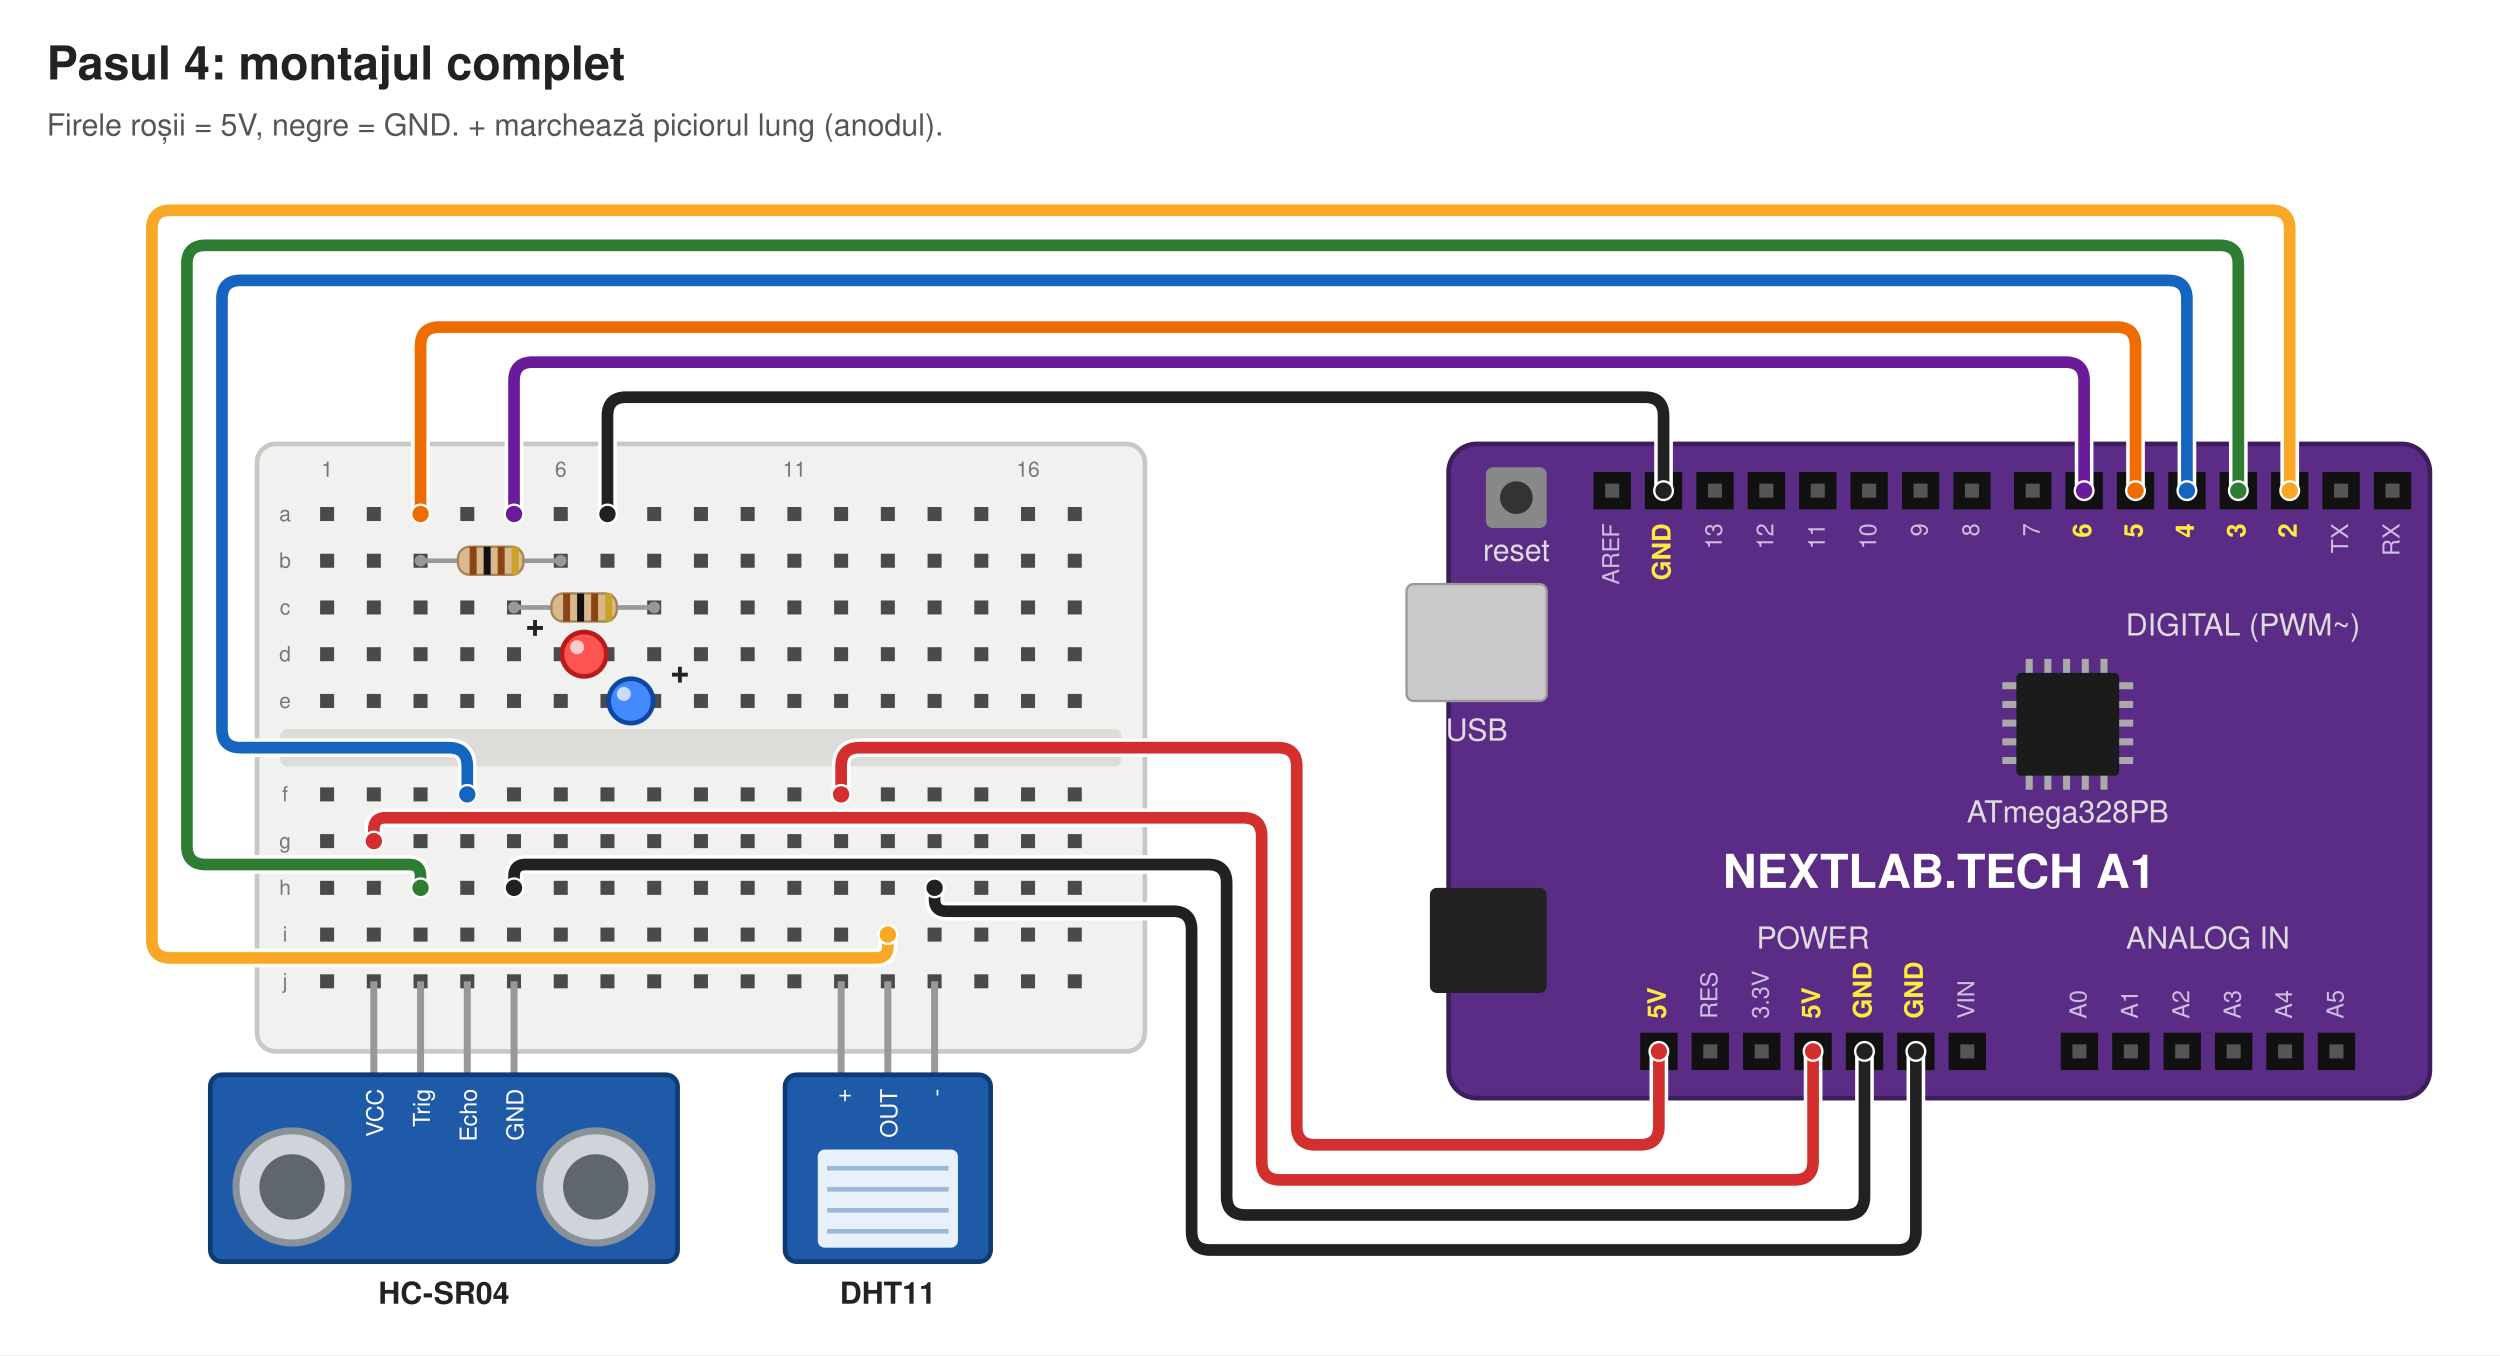
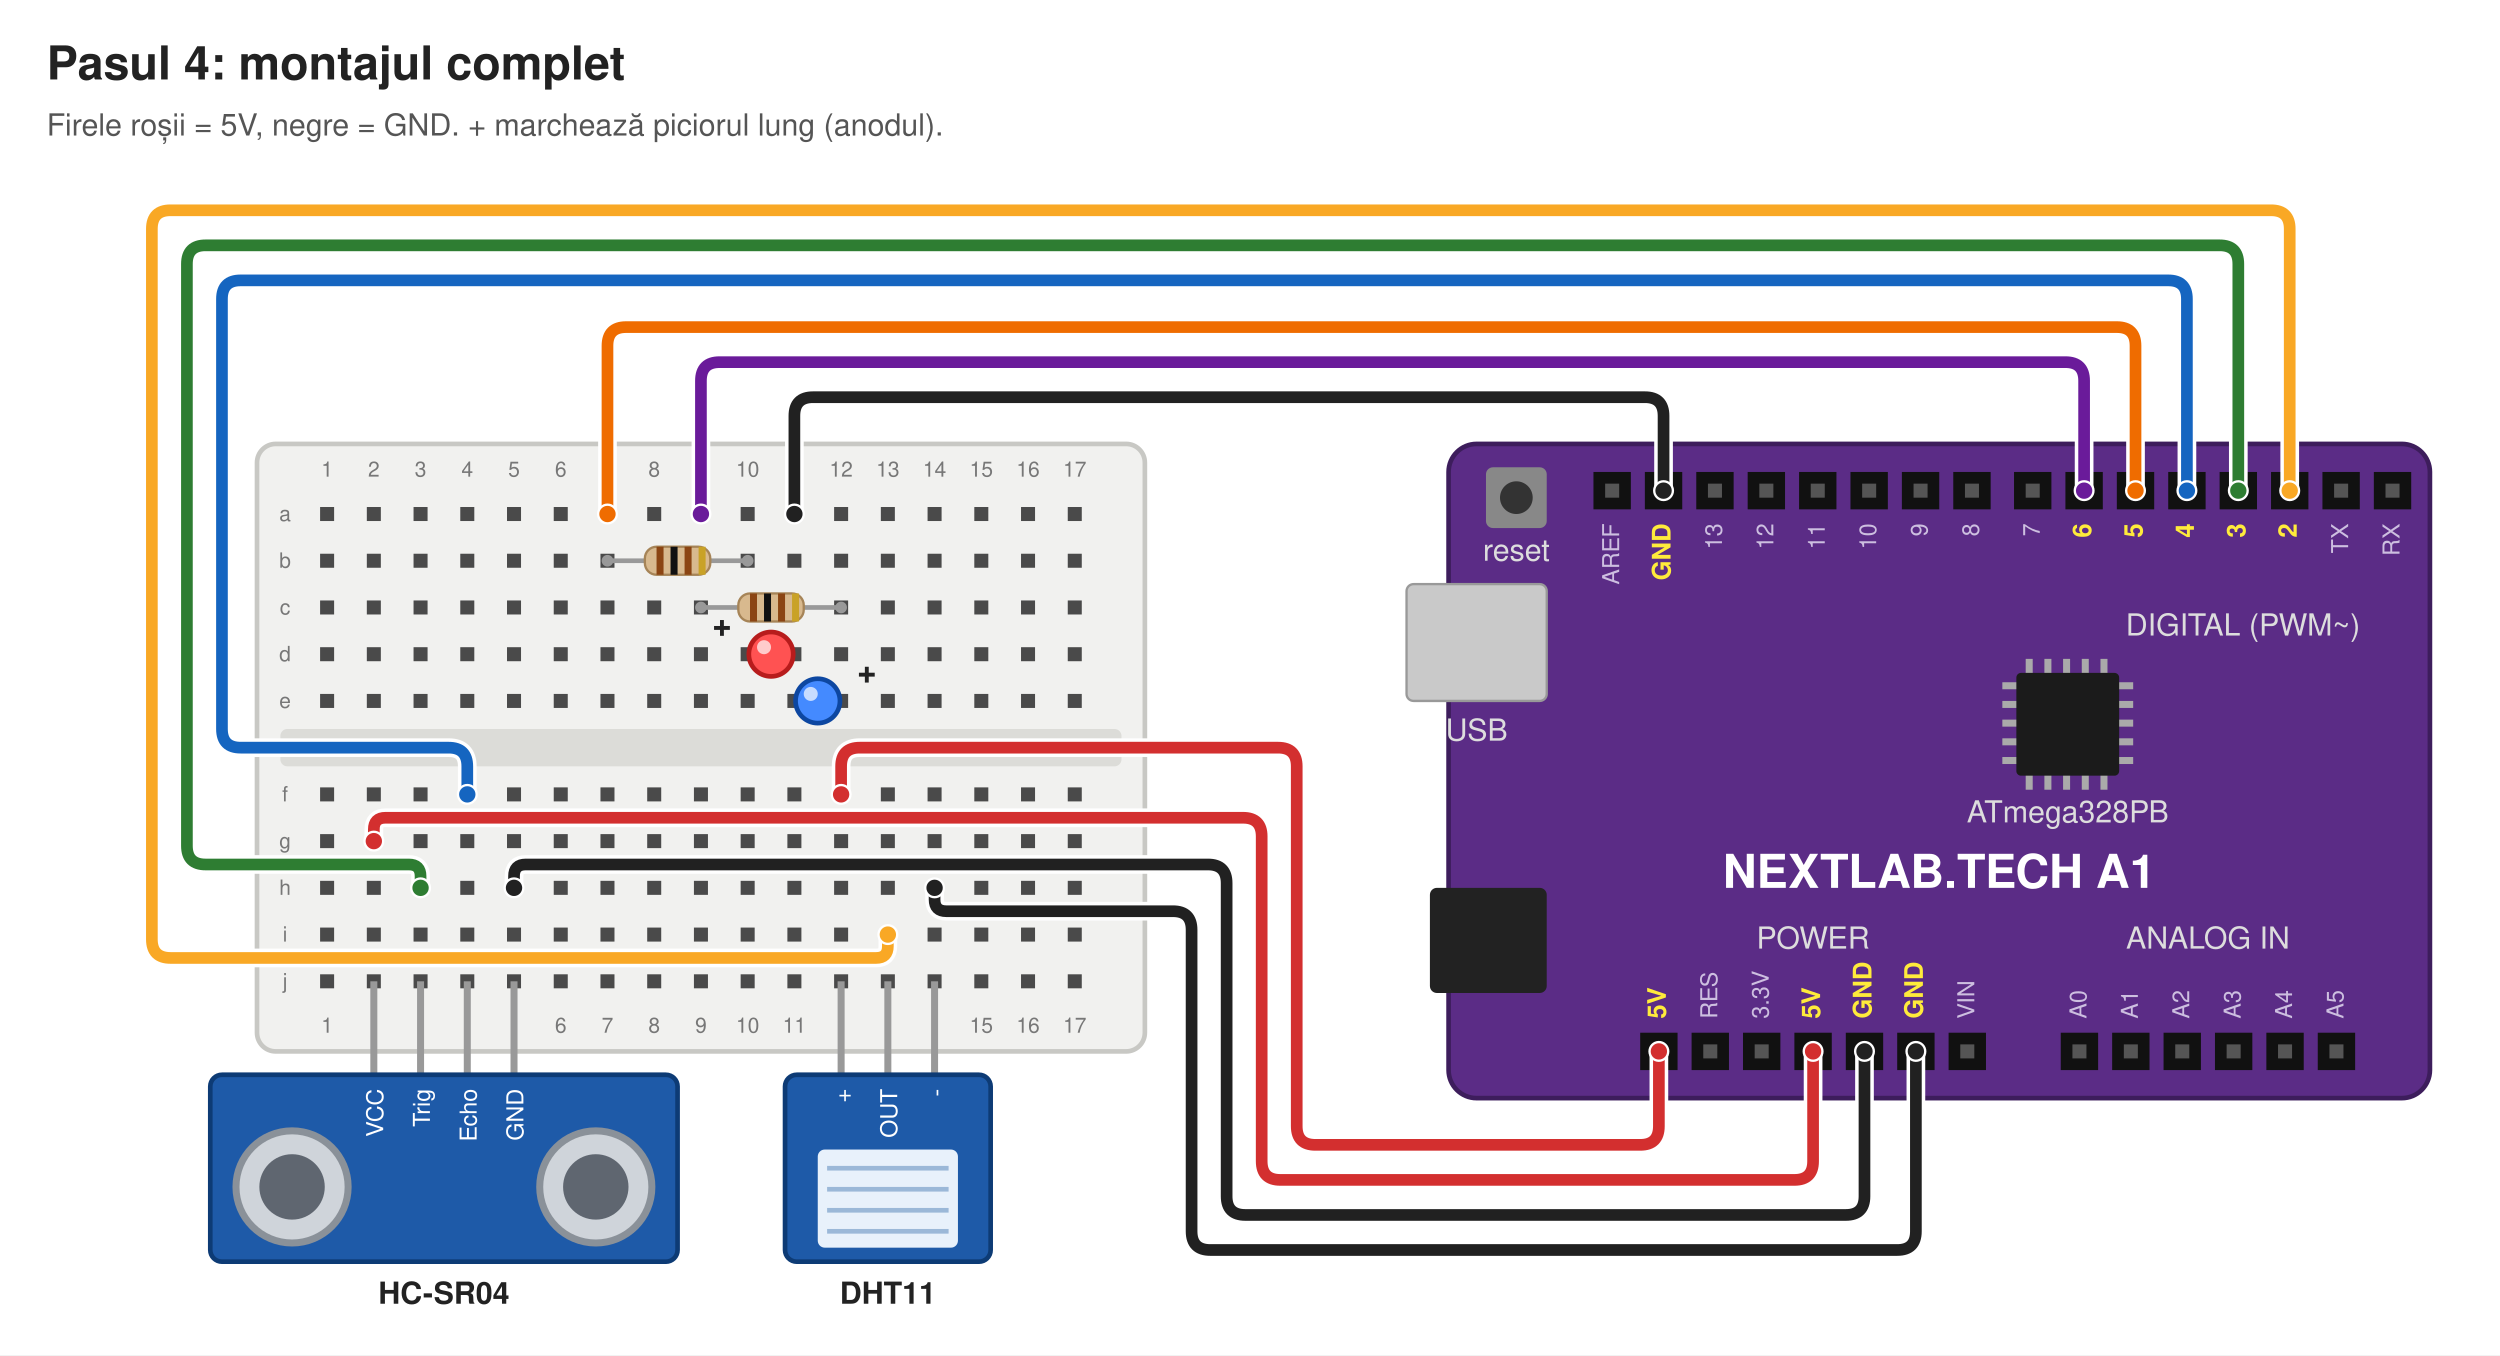
<svg xmlns="http://www.w3.org/2000/svg" viewBox="0 0 1070 580" width="1070" height="580" font-family="Segoe UI, Helvetica, Arial, sans-serif">
  <style>.title{font-size:20px;font-weight:700}.sm{font-size:13px}.xs{font-size:9px;fill:#777}.w{fill:#fff;font-size:10px}
.b{font-weight:700;fill:#222}.plus{font-size:14px;font-weight:700;fill:#222}
.pin{font-size:10px;fill:#cdbfe0}.on{fill:#ffeb3b;font-weight:700;font-size:11px}</style>
  <rect width="1070" height="580" fill="#ffffff" />
  <text x="20" y="34" class="title" fill="#222">Pasul 4: montajul complet</text>
  <text x="20" y="58" class="sm" fill="#555">Firele roșii = 5V, negre = GND. + marchează piciorul lung (anodul).</text>
  <rect x="620" y="190" width="420" height="280" rx="12" fill="#5b2c86" stroke="#3d1d5c" stroke-width="2" />
  <rect x="602" y="250" width="60" height="50" rx="3" fill="#c9c9c9" stroke="#999" />
  <text x="632" y="317" class="sm" fill="#ddd" text-anchor="middle">USB</text>
  <rect x="612" y="380" width="50" height="45" rx="3" fill="#222" />
  <rect x="636" y="200" width="26" height="26" rx="3" fill="#888" />
  <circle cx="649" cy="213" r="7" fill="#333" />
  <text x="649" y="240" class="sm" fill="#ddd" text-anchor="middle">reset</text>
  <rect x="867" y="282" width="3" height="56" fill="#aaa" />
  <rect x="875" y="282" width="3" height="56" fill="#aaa" />
  <rect x="883" y="282" width="3" height="56" fill="#aaa" />
  <rect x="891" y="282" width="3" height="56" fill="#aaa" />
  <rect x="899" y="282" width="3" height="56" fill="#aaa" />
  <rect x="857" y="292" width="56" height="3" fill="#aaa" />
  <rect x="857" y="300" width="56" height="3" fill="#aaa" />
  <rect x="857" y="308" width="56" height="3" fill="#aaa" />
  <rect x="857" y="316" width="56" height="3" fill="#aaa" />
  <rect x="857" y="324" width="56" height="3" fill="#aaa" />
  <rect x="863" y="288" width="44" height="44" rx="2" fill="#1b1b1b" />
  <text x="885" y="352" class="sm" fill="#ddd" text-anchor="middle">ATmega328PB</text>
  <text x="830" y="380" class="title" fill="#fff" text-anchor="middle">NEXTLAB.TECH A1</text>
  <text x="960" y="272" class="sm" fill="#ddd" text-anchor="middle">DIGITAL (PWM~)</text>
  <text x="776" y="406" class="sm" fill="#ddd" text-anchor="middle">POWER</text>
  <text x="945" y="406" class="sm" fill="#ddd" text-anchor="middle">ANALOG IN</text>
  <rect x="682" y="202" width="16" height="16" fill="#111" />
  <rect x="687" y="207" width="6" height="6" fill="#555" />
  <text x="693" y="224" transform="rotate(-90 693 224)" text-anchor="end" class="pin">AREF</text>
  <rect x="704" y="202" width="16" height="16" fill="#111" />
  <rect x="709" y="207" width="6" height="6" fill="#555" />
  <text x="715" y="224" transform="rotate(-90 715 224)" text-anchor="end" class="pin on">GND</text>
  <rect x="726" y="202" width="16" height="16" fill="#111" />
  <rect x="731" y="207" width="6" height="6" fill="#555" />
  <text x="737" y="224" transform="rotate(-90 737 224)" text-anchor="end" class="pin">13</text>
  <rect x="748" y="202" width="16" height="16" fill="#111" />
  <rect x="753" y="207" width="6" height="6" fill="#555" />
  <text x="759" y="224" transform="rotate(-90 759 224)" text-anchor="end" class="pin">12</text>
  <rect x="770" y="202" width="16" height="16" fill="#111" />
  <rect x="775" y="207" width="6" height="6" fill="#555" />
  <text x="781" y="224" transform="rotate(-90 781 224)" text-anchor="end" class="pin">11</text>
  <rect x="792" y="202" width="16" height="16" fill="#111" />
  <rect x="797" y="207" width="6" height="6" fill="#555" />
  <text x="803" y="224" transform="rotate(-90 803 224)" text-anchor="end" class="pin">10</text>
  <rect x="814" y="202" width="16" height="16" fill="#111" />
  <rect x="819" y="207" width="6" height="6" fill="#555" />
  <text x="825" y="224" transform="rotate(-90 825 224)" text-anchor="end" class="pin">9</text>
  <rect x="836" y="202" width="16" height="16" fill="#111" />
  <rect x="841" y="207" width="6" height="6" fill="#555" />
  <text x="847" y="224" transform="rotate(-90 847 224)" text-anchor="end" class="pin">8</text>
  <rect x="862" y="202" width="16" height="16" fill="#111" />
  <rect x="867" y="207" width="6" height="6" fill="#555" />
  <text x="873" y="224" transform="rotate(-90 873 224)" text-anchor="end" class="pin">7</text>
  <rect x="884" y="202" width="16" height="16" fill="#111" />
  <rect x="889" y="207" width="6" height="6" fill="#555" />
  <text x="895" y="224" transform="rotate(-90 895 224)" text-anchor="end" class="pin on">6</text>
  <rect x="906" y="202" width="16" height="16" fill="#111" />
  <rect x="911" y="207" width="6" height="6" fill="#555" />
  <text x="917" y="224" transform="rotate(-90 917 224)" text-anchor="end" class="pin on">5</text>
  <rect x="928" y="202" width="16" height="16" fill="#111" />
  <rect x="933" y="207" width="6" height="6" fill="#555" />
  <text x="939" y="224" transform="rotate(-90 939 224)" text-anchor="end" class="pin on">4</text>
  <rect x="950" y="202" width="16" height="16" fill="#111" />
  <rect x="955" y="207" width="6" height="6" fill="#555" />
  <text x="961" y="224" transform="rotate(-90 961 224)" text-anchor="end" class="pin on">3</text>
  <rect x="972" y="202" width="16" height="16" fill="#111" />
  <rect x="977" y="207" width="6" height="6" fill="#555" />
  <text x="983" y="224" transform="rotate(-90 983 224)" text-anchor="end" class="pin on">2</text>
  <rect x="994" y="202" width="16" height="16" fill="#111" />
  <rect x="999" y="207" width="6" height="6" fill="#555" />
  <text x="1005" y="224" transform="rotate(-90 1005 224)" text-anchor="end" class="pin">TX</text>
  <rect x="1016" y="202" width="16" height="16" fill="#111" />
  <rect x="1021" y="207" width="6" height="6" fill="#555" />
  <text x="1027" y="224" transform="rotate(-90 1027 224)" text-anchor="end" class="pin">RX</text>
  <rect x="702" y="442" width="16" height="16" fill="#111" />
  <rect x="707" y="447" width="6" height="6" fill="#555" />
  <text x="713" y="436" transform="rotate(-90 713 436)" text-anchor="start" class="pin on">5V</text>
  <rect x="724" y="442" width="16" height="16" fill="#111" />
  <rect x="729" y="447" width="6" height="6" fill="#555" />
  <text x="735" y="436" transform="rotate(-90 735 436)" text-anchor="start" class="pin">RES</text>
  <rect x="746" y="442" width="16" height="16" fill="#111" />
  <rect x="751" y="447" width="6" height="6" fill="#555" />
  <text x="757" y="436" transform="rotate(-90 757 436)" text-anchor="start" class="pin">3.3V</text>
  <rect x="768" y="442" width="16" height="16" fill="#111" />
  <rect x="773" y="447" width="6" height="6" fill="#555" />
  <text x="779" y="436" transform="rotate(-90 779 436)" text-anchor="start" class="pin on">5V</text>
  <rect x="790" y="442" width="16" height="16" fill="#111" />
  <rect x="795" y="447" width="6" height="6" fill="#555" />
  <text x="801" y="436" transform="rotate(-90 801 436)" text-anchor="start" class="pin on">GND</text>
  <rect x="812" y="442" width="16" height="16" fill="#111" />
  <rect x="817" y="447" width="6" height="6" fill="#555" />
  <text x="823" y="436" transform="rotate(-90 823 436)" text-anchor="start" class="pin on">GND</text>
  <rect x="834" y="442" width="16" height="16" fill="#111" />
  <rect x="839" y="447" width="6" height="6" fill="#555" />
  <text x="845" y="436" transform="rotate(-90 845 436)" text-anchor="start" class="pin">VIN</text>
  <rect x="882" y="442" width="16" height="16" fill="#111" />
  <rect x="887" y="447" width="6" height="6" fill="#555" />
  <text x="893" y="436" transform="rotate(-90 893 436)" text-anchor="start" class="pin">A0</text>
  <rect x="904" y="442" width="16" height="16" fill="#111" />
  <rect x="909" y="447" width="6" height="6" fill="#555" />
  <text x="915" y="436" transform="rotate(-90 915 436)" text-anchor="start" class="pin">A1</text>
  <rect x="926" y="442" width="16" height="16" fill="#111" />
  <rect x="931" y="447" width="6" height="6" fill="#555" />
  <text x="937" y="436" transform="rotate(-90 937 436)" text-anchor="start" class="pin">A2</text>
  <rect x="948" y="442" width="16" height="16" fill="#111" />
  <rect x="953" y="447" width="6" height="6" fill="#555" />
  <text x="959" y="436" transform="rotate(-90 959 436)" text-anchor="start" class="pin">A3</text>
  <rect x="970" y="442" width="16" height="16" fill="#111" />
  <rect x="975" y="447" width="6" height="6" fill="#555" />
  <text x="981" y="436" transform="rotate(-90 981 436)" text-anchor="start" class="pin">A4</text>
  <rect x="992" y="442" width="16" height="16" fill="#111" />
  <rect x="997" y="447" width="6" height="6" fill="#555" />
  <text x="1003" y="436" transform="rotate(-90 1003 436)" text-anchor="start" class="pin">A5</text>
  <rect x="110" y="190" width="380" height="260" rx="8" fill="#f1f1ef" stroke="#c8c8c4" stroke-width="2" />
  <rect x="120" y="312" width="360" height="16" rx="3" fill="#dcdcd8" />
  <rect x="137" y="217" width="6" height="6" fill="#4a4a4a" />
  <rect x="137" y="237" width="6" height="6" fill="#4a4a4a" />
  <rect x="137" y="257" width="6" height="6" fill="#4a4a4a" />
  <rect x="137" y="277" width="6" height="6" fill="#4a4a4a" />
  <rect x="137" y="297" width="6" height="6" fill="#4a4a4a" />
  <rect x="137" y="337" width="6" height="6" fill="#4a4a4a" />
  <rect x="137" y="357" width="6" height="6" fill="#4a4a4a" />
  <rect x="137" y="377" width="6" height="6" fill="#4a4a4a" />
  <rect x="137" y="397" width="6" height="6" fill="#4a4a4a" />
  <rect x="137" y="417" width="6" height="6" fill="#4a4a4a" />
  <text x="140" y="204" class="xs" text-anchor="middle">1</text>
+   <text x="140" y="442" class="xs" text-anchor="middle">1</text>
  <rect x="157" y="217" width="6" height="6" fill="#4a4a4a" />
  <rect x="157" y="237" width="6" height="6" fill="#4a4a4a" />
  <rect x="157" y="257" width="6" height="6" fill="#4a4a4a" />
  <rect x="157" y="277" width="6" height="6" fill="#4a4a4a" />
  <rect x="157" y="297" width="6" height="6" fill="#4a4a4a" />
  <rect x="157" y="337" width="6" height="6" fill="#4a4a4a" />
  <rect x="157" y="357" width="6" height="6" fill="#4a4a4a" />
  <rect x="157" y="377" width="6" height="6" fill="#4a4a4a" />
  <rect x="157" y="397" width="6" height="6" fill="#4a4a4a" />
  <rect x="157" y="417" width="6" height="6" fill="#4a4a4a" />
+   <text x="160" y="204" class="xs" text-anchor="middle">2</text>
  <rect x="177" y="217" width="6" height="6" fill="#4a4a4a" />
  <rect x="177" y="237" width="6" height="6" fill="#4a4a4a" />
  <rect x="177" y="257" width="6" height="6" fill="#4a4a4a" />
  <rect x="177" y="277" width="6" height="6" fill="#4a4a4a" />
  <rect x="177" y="297" width="6" height="6" fill="#4a4a4a" />
  <rect x="177" y="337" width="6" height="6" fill="#4a4a4a" />
  <rect x="177" y="357" width="6" height="6" fill="#4a4a4a" />
  <rect x="177" y="377" width="6" height="6" fill="#4a4a4a" />
  <rect x="177" y="397" width="6" height="6" fill="#4a4a4a" />
  <rect x="177" y="417" width="6" height="6" fill="#4a4a4a" />
+   <text x="180" y="204" class="xs" text-anchor="middle">3</text>
  <rect x="197" y="217" width="6" height="6" fill="#4a4a4a" />
  <rect x="197" y="237" width="6" height="6" fill="#4a4a4a" />
  <rect x="197" y="257" width="6" height="6" fill="#4a4a4a" />
  <rect x="197" y="277" width="6" height="6" fill="#4a4a4a" />
  <rect x="197" y="297" width="6" height="6" fill="#4a4a4a" />
  <rect x="197" y="337" width="6" height="6" fill="#4a4a4a" />
  <rect x="197" y="357" width="6" height="6" fill="#4a4a4a" />
  <rect x="197" y="377" width="6" height="6" fill="#4a4a4a" />
  <rect x="197" y="397" width="6" height="6" fill="#4a4a4a" />
  <rect x="197" y="417" width="6" height="6" fill="#4a4a4a" />
+   <text x="200" y="204" class="xs" text-anchor="middle">4</text>
  <rect x="217" y="217" width="6" height="6" fill="#4a4a4a" />
  <rect x="217" y="237" width="6" height="6" fill="#4a4a4a" />
  <rect x="217" y="257" width="6" height="6" fill="#4a4a4a" />
  <rect x="217" y="277" width="6" height="6" fill="#4a4a4a" />
  <rect x="217" y="297" width="6" height="6" fill="#4a4a4a" />
  <rect x="217" y="337" width="6" height="6" fill="#4a4a4a" />
  <rect x="217" y="357" width="6" height="6" fill="#4a4a4a" />
  <rect x="217" y="377" width="6" height="6" fill="#4a4a4a" />
  <rect x="217" y="397" width="6" height="6" fill="#4a4a4a" />
  <rect x="217" y="417" width="6" height="6" fill="#4a4a4a" />
+   <text x="220" y="204" class="xs" text-anchor="middle">5</text>
  <rect x="237" y="217" width="6" height="6" fill="#4a4a4a" />
  <rect x="237" y="237" width="6" height="6" fill="#4a4a4a" />
  <rect x="237" y="257" width="6" height="6" fill="#4a4a4a" />
  <rect x="237" y="277" width="6" height="6" fill="#4a4a4a" />
  <rect x="237" y="297" width="6" height="6" fill="#4a4a4a" />
  <rect x="237" y="337" width="6" height="6" fill="#4a4a4a" />
  <rect x="237" y="357" width="6" height="6" fill="#4a4a4a" />
  <rect x="237" y="377" width="6" height="6" fill="#4a4a4a" />
  <rect x="237" y="397" width="6" height="6" fill="#4a4a4a" />
  <rect x="237" y="417" width="6" height="6" fill="#4a4a4a" />
  <text x="240" y="204" class="xs" text-anchor="middle">6</text>
+   <text x="240" y="442" class="xs" text-anchor="middle">6</text>
  <rect x="257" y="217" width="6" height="6" fill="#4a4a4a" />
  <rect x="257" y="237" width="6" height="6" fill="#4a4a4a" />
  <rect x="257" y="257" width="6" height="6" fill="#4a4a4a" />
  <rect x="257" y="277" width="6" height="6" fill="#4a4a4a" />
  <rect x="257" y="297" width="6" height="6" fill="#4a4a4a" />
  <rect x="257" y="337" width="6" height="6" fill="#4a4a4a" />
  <rect x="257" y="357" width="6" height="6" fill="#4a4a4a" />
  <rect x="257" y="377" width="6" height="6" fill="#4a4a4a" />
  <rect x="257" y="397" width="6" height="6" fill="#4a4a4a" />
  <rect x="257" y="417" width="6" height="6" fill="#4a4a4a" />
+   <text x="260" y="442" class="xs" text-anchor="middle">7</text>
  <rect x="277" y="217" width="6" height="6" fill="#4a4a4a" />
  <rect x="277" y="237" width="6" height="6" fill="#4a4a4a" />
  <rect x="277" y="257" width="6" height="6" fill="#4a4a4a" />
  <rect x="277" y="277" width="6" height="6" fill="#4a4a4a" />
  <rect x="277" y="297" width="6" height="6" fill="#4a4a4a" />
  <rect x="277" y="337" width="6" height="6" fill="#4a4a4a" />
  <rect x="277" y="357" width="6" height="6" fill="#4a4a4a" />
  <rect x="277" y="377" width="6" height="6" fill="#4a4a4a" />
  <rect x="277" y="397" width="6" height="6" fill="#4a4a4a" />
  <rect x="277" y="417" width="6" height="6" fill="#4a4a4a" />
+   <text x="280" y="204" class="xs" text-anchor="middle">8</text>
+   <text x="280" y="442" class="xs" text-anchor="middle">8</text>
  <rect x="297" y="217" width="6" height="6" fill="#4a4a4a" />
  <rect x="297" y="237" width="6" height="6" fill="#4a4a4a" />
  <rect x="297" y="257" width="6" height="6" fill="#4a4a4a" />
  <rect x="297" y="277" width="6" height="6" fill="#4a4a4a" />
  <rect x="297" y="297" width="6" height="6" fill="#4a4a4a" />
  <rect x="297" y="337" width="6" height="6" fill="#4a4a4a" />
  <rect x="297" y="357" width="6" height="6" fill="#4a4a4a" />
  <rect x="297" y="377" width="6" height="6" fill="#4a4a4a" />
  <rect x="297" y="397" width="6" height="6" fill="#4a4a4a" />
  <rect x="297" y="417" width="6" height="6" fill="#4a4a4a" />
+   <text x="300" y="442" class="xs" text-anchor="middle">9</text>
  <rect x="317" y="217" width="6" height="6" fill="#4a4a4a" />
  <rect x="317" y="237" width="6" height="6" fill="#4a4a4a" />
  <rect x="317" y="257" width="6" height="6" fill="#4a4a4a" />
  <rect x="317" y="277" width="6" height="6" fill="#4a4a4a" />
  <rect x="317" y="297" width="6" height="6" fill="#4a4a4a" />
  <rect x="317" y="337" width="6" height="6" fill="#4a4a4a" />
  <rect x="317" y="357" width="6" height="6" fill="#4a4a4a" />
  <rect x="317" y="377" width="6" height="6" fill="#4a4a4a" />
  <rect x="317" y="397" width="6" height="6" fill="#4a4a4a" />
  <rect x="317" y="417" width="6" height="6" fill="#4a4a4a" />
+   <text x="320" y="204" class="xs" text-anchor="middle">10</text>
+   <text x="320" y="442" class="xs" text-anchor="middle">10</text>
  <rect x="337" y="217" width="6" height="6" fill="#4a4a4a" />
  <rect x="337" y="237" width="6" height="6" fill="#4a4a4a" />
  <rect x="337" y="257" width="6" height="6" fill="#4a4a4a" />
  <rect x="337" y="277" width="6" height="6" fill="#4a4a4a" />
  <rect x="337" y="297" width="6" height="6" fill="#4a4a4a" />
  <rect x="337" y="337" width="6" height="6" fill="#4a4a4a" />
  <rect x="337" y="357" width="6" height="6" fill="#4a4a4a" />
  <rect x="337" y="377" width="6" height="6" fill="#4a4a4a" />
  <rect x="337" y="397" width="6" height="6" fill="#4a4a4a" />
  <rect x="337" y="417" width="6" height="6" fill="#4a4a4a" />
-   <text x="340" y="204" class="xs" text-anchor="middle">11</text>
+   <text x="340" y="442" class="xs" text-anchor="middle">11</text>
  <rect x="357" y="217" width="6" height="6" fill="#4a4a4a" />
  <rect x="357" y="237" width="6" height="6" fill="#4a4a4a" />
  <rect x="357" y="257" width="6" height="6" fill="#4a4a4a" />
  <rect x="357" y="277" width="6" height="6" fill="#4a4a4a" />
  <rect x="357" y="297" width="6" height="6" fill="#4a4a4a" />
  <rect x="357" y="337" width="6" height="6" fill="#4a4a4a" />
  <rect x="357" y="357" width="6" height="6" fill="#4a4a4a" />
  <rect x="357" y="377" width="6" height="6" fill="#4a4a4a" />
  <rect x="357" y="397" width="6" height="6" fill="#4a4a4a" />
  <rect x="357" y="417" width="6" height="6" fill="#4a4a4a" />
+   <text x="360" y="204" class="xs" text-anchor="middle">12</text>
  <rect x="377" y="217" width="6" height="6" fill="#4a4a4a" />
  <rect x="377" y="237" width="6" height="6" fill="#4a4a4a" />
  <rect x="377" y="257" width="6" height="6" fill="#4a4a4a" />
  <rect x="377" y="277" width="6" height="6" fill="#4a4a4a" />
  <rect x="377" y="297" width="6" height="6" fill="#4a4a4a" />
  <rect x="377" y="337" width="6" height="6" fill="#4a4a4a" />
  <rect x="377" y="357" width="6" height="6" fill="#4a4a4a" />
  <rect x="377" y="377" width="6" height="6" fill="#4a4a4a" />
  <rect x="377" y="397" width="6" height="6" fill="#4a4a4a" />
  <rect x="377" y="417" width="6" height="6" fill="#4a4a4a" />
+   <text x="380" y="204" class="xs" text-anchor="middle">13</text>
  <rect x="397" y="217" width="6" height="6" fill="#4a4a4a" />
  <rect x="397" y="237" width="6" height="6" fill="#4a4a4a" />
  <rect x="397" y="257" width="6" height="6" fill="#4a4a4a" />
  <rect x="397" y="277" width="6" height="6" fill="#4a4a4a" />
  <rect x="397" y="297" width="6" height="6" fill="#4a4a4a" />
  <rect x="397" y="337" width="6" height="6" fill="#4a4a4a" />
  <rect x="397" y="357" width="6" height="6" fill="#4a4a4a" />
  <rect x="397" y="377" width="6" height="6" fill="#4a4a4a" />
  <rect x="397" y="397" width="6" height="6" fill="#4a4a4a" />
  <rect x="397" y="417" width="6" height="6" fill="#4a4a4a" />
+   <text x="400" y="204" class="xs" text-anchor="middle">14</text>
  <rect x="417" y="217" width="6" height="6" fill="#4a4a4a" />
  <rect x="417" y="237" width="6" height="6" fill="#4a4a4a" />
  <rect x="417" y="257" width="6" height="6" fill="#4a4a4a" />
  <rect x="417" y="277" width="6" height="6" fill="#4a4a4a" />
  <rect x="417" y="297" width="6" height="6" fill="#4a4a4a" />
  <rect x="417" y="337" width="6" height="6" fill="#4a4a4a" />
  <rect x="417" y="357" width="6" height="6" fill="#4a4a4a" />
  <rect x="417" y="377" width="6" height="6" fill="#4a4a4a" />
  <rect x="417" y="397" width="6" height="6" fill="#4a4a4a" />
  <rect x="417" y="417" width="6" height="6" fill="#4a4a4a" />
+   <text x="420" y="204" class="xs" text-anchor="middle">15</text>
+   <text x="420" y="442" class="xs" text-anchor="middle">15</text>
  <rect x="437" y="217" width="6" height="6" fill="#4a4a4a" />
  <rect x="437" y="237" width="6" height="6" fill="#4a4a4a" />
  <rect x="437" y="257" width="6" height="6" fill="#4a4a4a" />
  <rect x="437" y="277" width="6" height="6" fill="#4a4a4a" />
  <rect x="437" y="297" width="6" height="6" fill="#4a4a4a" />
  <rect x="437" y="337" width="6" height="6" fill="#4a4a4a" />
  <rect x="437" y="357" width="6" height="6" fill="#4a4a4a" />
  <rect x="437" y="377" width="6" height="6" fill="#4a4a4a" />
  <rect x="437" y="397" width="6" height="6" fill="#4a4a4a" />
  <rect x="437" y="417" width="6" height="6" fill="#4a4a4a" />
  <text x="440" y="204" class="xs" text-anchor="middle">16</text>
+   <text x="440" y="442" class="xs" text-anchor="middle">16</text>
  <rect x="457" y="217" width="6" height="6" fill="#4a4a4a" />
  <rect x="457" y="237" width="6" height="6" fill="#4a4a4a" />
  <rect x="457" y="257" width="6" height="6" fill="#4a4a4a" />
  <rect x="457" y="277" width="6" height="6" fill="#4a4a4a" />
  <rect x="457" y="297" width="6" height="6" fill="#4a4a4a" />
  <rect x="457" y="337" width="6" height="6" fill="#4a4a4a" />
  <rect x="457" y="357" width="6" height="6" fill="#4a4a4a" />
  <rect x="457" y="377" width="6" height="6" fill="#4a4a4a" />
  <rect x="457" y="397" width="6" height="6" fill="#4a4a4a" />
  <rect x="457" y="417" width="6" height="6" fill="#4a4a4a" />
+   <text x="460" y="204" class="xs" text-anchor="middle">17</text>
+   <text x="460" y="442" class="xs" text-anchor="middle">17</text>
  <text x="122" y="223" class="xs" text-anchor="middle">a</text>
  <text x="122" y="243" class="xs" text-anchor="middle">b</text>
  <text x="122" y="263" class="xs" text-anchor="middle">c</text>
  <text x="122" y="283" class="xs" text-anchor="middle">d</text>
  <text x="122" y="303" class="xs" text-anchor="middle">e</text>
  <text x="122" y="343" class="xs" text-anchor="middle">f</text>
  <text x="122" y="363" class="xs" text-anchor="middle">g</text>
  <text x="122" y="383" class="xs" text-anchor="middle">h</text>
  <text x="122" y="403" class="xs" text-anchor="middle">i</text>
  <text x="122" y="423" class="xs" text-anchor="middle">j</text>
-   <line x1="180" y1="240" x2="240" y2="240" stroke="#999" stroke-width="2" />
-   <circle cx="180" cy="240" r="2.5" fill="#999" />
-   <circle cx="240" cy="240" r="2.5" fill="#999" />
-   <rect x="196.0" y="234" width="28" height="12" rx="5" fill="#d8b98e" stroke="#a68457" />
-   <rect x="201.0" y="234" width="3" height="12" fill="#8b4513" />
-   <rect x="207.0" y="234" width="3" height="12" fill="#111" />
-   <rect x="213.0" y="234" width="3" height="12" fill="#8b4513" />
-   <rect x="219.0" y="234" width="3" height="12" fill="#c9a227" />
-   <line x1="220" y1="260" x2="280" y2="260" stroke="#999" stroke-width="2" />
-   <circle cx="220" cy="260" r="2.5" fill="#999" />
-   <circle cx="280" cy="260" r="2.5" fill="#999" />
-   <rect x="236.0" y="254" width="28" height="12" rx="5" fill="#d8b98e" stroke="#a68457" />
-   <rect x="241.0" y="254" width="3" height="12" fill="#8b4513" />
-   <rect x="247.0" y="254" width="3" height="12" fill="#111" />
-   <rect x="253.0" y="254" width="3" height="12" fill="#8b4513" />
-   <rect x="259.0" y="254" width="3" height="12" fill="#c9a227" />
-   <circle cx="250.0" cy="280" r="9.5" fill="#ff5252" stroke="#b71c1c" stroke-width="2" />
-   <circle cx="247.0" cy="277" r="3" fill="#fff" opacity="0.7" />
-   <text x="229" y="272" class="plus" text-anchor="middle">+</text>
-   <circle cx="270.0" cy="300" r="9.5" fill="#448aff" stroke="#0d47a1" stroke-width="2" />
-   <circle cx="267.0" cy="297" r="3" fill="#fff" opacity="0.7" />
-   <text x="291" y="292" class="plus" text-anchor="middle">+</text>
+   <line x1="260" y1="240" x2="320" y2="240" stroke="#999" stroke-width="2" />
+   <circle cx="260" cy="240" r="2.5" fill="#999" />
+   <circle cx="320" cy="240" r="2.5" fill="#999" />
+   <rect x="276.0" y="234" width="28" height="12" rx="5" fill="#d8b98e" stroke="#a68457" />
+   <rect x="281.0" y="234" width="3" height="12" fill="#8b4513" />
+   <rect x="287.0" y="234" width="3" height="12" fill="#111" />
+   <rect x="293.0" y="234" width="3" height="12" fill="#8b4513" />
+   <rect x="299.0" y="234" width="3" height="12" fill="#c9a227" />
+   <line x1="300" y1="260" x2="360" y2="260" stroke="#999" stroke-width="2" />
+   <circle cx="300" cy="260" r="2.5" fill="#999" />
+   <circle cx="360" cy="260" r="2.5" fill="#999" />
+   <rect x="316.0" y="254" width="28" height="12" rx="5" fill="#d8b98e" stroke="#a68457" />
+   <rect x="321.0" y="254" width="3" height="12" fill="#8b4513" />
+   <rect x="327.0" y="254" width="3" height="12" fill="#111" />
+   <rect x="333.0" y="254" width="3" height="12" fill="#8b4513" />
+   <rect x="339.0" y="254" width="3" height="12" fill="#c9a227" />
+   <circle cx="330.0" cy="280" r="9.5" fill="#ff5252" stroke="#b71c1c" stroke-width="2" />
+   <circle cx="327.0" cy="277" r="3" fill="#fff" opacity="0.7" />
+   <text x="309" y="272" class="plus" text-anchor="middle">+</text>
+   <circle cx="350.0" cy="300" r="9.5" fill="#448aff" stroke="#0d47a1" stroke-width="2" />
+   <circle cx="347.0" cy="297" r="3" fill="#fff" opacity="0.7" />
+   <text x="371" y="292" class="plus" text-anchor="middle">+</text>
  <line x1="360" y1="420" x2="360" y2="460" stroke="#999" stroke-width="3" />
  <line x1="380" y1="420" x2="380" y2="460" stroke="#999" stroke-width="3" />
  <line x1="400" y1="420" x2="400" y2="460" stroke="#999" stroke-width="3" />
  <rect x="336" y="460" width="88" height="80" rx="5" fill="#1e5aa8" stroke="#0d3b75" stroke-width="2" />
  <text x="364" y="466" transform="rotate(-90 364 466)" class="xs w" text-anchor="end">+</text>
  <text x="384" y="466" transform="rotate(-90 384 466)" class="xs w" text-anchor="end">OUT</text>
  <text x="404" y="466" transform="rotate(-90 404 466)" class="xs w" text-anchor="end">-</text>
  <text x="380.0" y="558" class="sm b" text-anchor="middle">DHT11</text>
  <rect x="350" y="492" width="60" height="42" rx="3" fill="#e8f1fb" />
  <line x1="354" y1="500" x2="406" y2="500" stroke="#9bb8d8" stroke-width="2" />
  <line x1="354" y1="509" x2="406" y2="509" stroke="#9bb8d8" stroke-width="2" />
  <line x1="354" y1="518" x2="406" y2="518" stroke="#9bb8d8" stroke-width="2" />
  <line x1="354" y1="527" x2="406" y2="527" stroke="#9bb8d8" stroke-width="2" />
  <line x1="160" y1="420" x2="160" y2="460" stroke="#999" stroke-width="3" />
  <line x1="180" y1="420" x2="180" y2="460" stroke="#999" stroke-width="3" />
  <line x1="200" y1="420" x2="200" y2="460" stroke="#999" stroke-width="3" />
  <line x1="220" y1="420" x2="220" y2="460" stroke="#999" stroke-width="3" />
  <rect x="90.0" y="460" width="200" height="80" rx="5" fill="#1e5aa8" stroke="#0d3b75" stroke-width="2" />
  <text x="164" y="466" transform="rotate(-90 164 466)" class="xs w" text-anchor="end">VCC</text>
  <text x="184" y="466" transform="rotate(-90 184 466)" class="xs w" text-anchor="end">Trig</text>
  <text x="204" y="466" transform="rotate(-90 204 466)" class="xs w" text-anchor="end">Echo</text>
  <text x="224" y="466" transform="rotate(-90 224 466)" class="xs w" text-anchor="end">GND</text>
  <text x="190.0" y="558" class="sm b" text-anchor="middle">HC-SR04</text>
  <circle cx="125.0" cy="508" r="24" fill="#cfd4da" stroke="#8a9199" stroke-width="3" />
  <circle cx="125.0" cy="508" r="14" fill="#5f6670" />
  <circle cx="255.0" cy="508" r="24" fill="#cfd4da" stroke="#8a9199" stroke-width="3" />
  <circle cx="255.0" cy="508" r="14" fill="#5f6670" />
-   <path d="M180,220 L180,148 Q180,140 188,140 L906,140 Q914,140 914,148 L914,210" fill="none" stroke="#fff" stroke-width="8" stroke-linejoin="round" />
-   <path d="M180,220 L180,148 Q180,140 188,140 L906,140 Q914,140 914,148 L914,210" fill="none" stroke="#ef6c00" stroke-width="5" stroke-linejoin="round" stroke-linecap="round" />
-   <circle cx="180" cy="220" r="4" fill="#ef6c00" stroke="#fff" />
+   <path d="M260,220 L260,148 Q260,140 268,140 L906,140 Q914,140 914,148 L914,210" fill="none" stroke="#fff" stroke-width="8" stroke-linejoin="round" />
+   <path d="M260,220 L260,148 Q260,140 268,140 L906,140 Q914,140 914,148 L914,210" fill="none" stroke="#ef6c00" stroke-width="5" stroke-linejoin="round" stroke-linecap="round" />
+   <circle cx="260" cy="220" r="4" fill="#ef6c00" stroke="#fff" />
  <circle cx="914" cy="210" r="4" fill="#ef6c00" stroke="#fff" />
-   <path d="M220,220 L220,163 Q220,155 228,155 L884,155 Q892,155 892,163 L892,210" fill="none" stroke="#fff" stroke-width="8" stroke-linejoin="round" />
-   <path d="M220,220 L220,163 Q220,155 228,155 L884,155 Q892,155 892,163 L892,210" fill="none" stroke="#6a1b9a" stroke-width="5" stroke-linejoin="round" stroke-linecap="round" />
-   <circle cx="220" cy="220" r="4" fill="#6a1b9a" stroke="#fff" />
+   <path d="M300,220 L300,163 Q300,155 308,155 L884,155 Q892,155 892,163 L892,210" fill="none" stroke="#fff" stroke-width="8" stroke-linejoin="round" />
+   <path d="M300,220 L300,163 Q300,155 308,155 L884,155 Q892,155 892,163 L892,210" fill="none" stroke="#6a1b9a" stroke-width="5" stroke-linejoin="round" stroke-linecap="round" />
+   <circle cx="300" cy="220" r="4" fill="#6a1b9a" stroke="#fff" />
  <circle cx="892" cy="210" r="4" fill="#6a1b9a" stroke="#fff" />
-   <path d="M260,220 L260,178 Q260,170 268,170 L704,170 Q712,170 712,178 L712,210" fill="none" stroke="#fff" stroke-width="8" stroke-linejoin="round" />
-   <path d="M260,220 L260,178 Q260,170 268,170 L704,170 Q712,170 712,178 L712,210" fill="none" stroke="#212121" stroke-width="5" stroke-linejoin="round" stroke-linecap="round" />
-   <circle cx="260" cy="220" r="4" fill="#212121" stroke="#fff" />
+   <path d="M340,220 L340,178 Q340,170 348,170 L704,170 Q712,170 712,178 L712,210" fill="none" stroke="#fff" stroke-width="8" stroke-linejoin="round" />
+   <path d="M340,220 L340,178 Q340,170 348,170 L704,170 Q712,170 712,178 L712,210" fill="none" stroke="#212121" stroke-width="5" stroke-linejoin="round" stroke-linecap="round" />
+   <circle cx="340" cy="220" r="4" fill="#212121" stroke="#fff" />
  <circle cx="712" cy="210" r="4" fill="#212121" stroke="#fff" />
  <path d="M360,340 L360,328 Q360,320 368,320 L547,320 Q555,320 555,328 L555,482 Q555,490 563,490 L702,490 Q710,490 710,482 L710,450" fill="none" stroke="#fff" stroke-width="8" stroke-linejoin="round" />
  <path d="M360,340 L360,328 Q360,320 368,320 L547,320 Q555,320 555,328 L555,482 Q555,490 563,490 L702,490 Q710,490 710,482 L710,450" fill="none" stroke="#d32f2f" stroke-width="5" stroke-linejoin="round" stroke-linecap="round" />
  <circle cx="360" cy="340" r="4" fill="#d32f2f" stroke="#fff" />
  <circle cx="710" cy="450" r="4" fill="#d32f2f" stroke="#fff" />
  <path d="M380,400 L380,405 Q380,410 375,410 L73,410 Q65,410 65,402 L65,98 Q65,90 73,90 L972,90 Q980,90 980,98 L980,210" fill="none" stroke="#fff" stroke-width="8" stroke-linejoin="round" />
  <path d="M380,400 L380,405 Q380,410 375,410 L73,410 Q65,410 65,402 L65,98 Q65,90 73,90 L972,90 Q980,90 980,98 L980,210" fill="none" stroke="#f9a825" stroke-width="5" stroke-linejoin="round" stroke-linecap="round" />
  <circle cx="380" cy="400" r="4" fill="#f9a825" stroke="#fff" />
  <circle cx="980" cy="210" r="4" fill="#f9a825" stroke="#fff" />
  <path d="M400,380 L400,385 Q400,390 405,390 L502,390 Q510,390 510,398 L510,527 Q510,535 518,535 L812,535 Q820,535 820,527 L820,450" fill="none" stroke="#fff" stroke-width="8" stroke-linejoin="round" />
  <path d="M400,380 L400,385 Q400,390 405,390 L502,390 Q510,390 510,398 L510,527 Q510,535 518,535 L812,535 Q820,535 820,527 L820,450" fill="none" stroke="#212121" stroke-width="5" stroke-linejoin="round" stroke-linecap="round" />
  <circle cx="400" cy="380" r="4" fill="#212121" stroke="#fff" />
  <circle cx="820" cy="450" r="4" fill="#212121" stroke="#fff" />
  <path d="M160,360 L160,355 Q160,350 165,350 L532,350 Q540,350 540,358 L540,497 Q540,505 548,505 L768,505 Q776,505 776,497 L776,450" fill="none" stroke="#fff" stroke-width="8" stroke-linejoin="round" />
  <path d="M160,360 L160,355 Q160,350 165,350 L532,350 Q540,350 540,358 L540,497 Q540,505 548,505 L768,505 Q776,505 776,497 L776,450" fill="none" stroke="#d32f2f" stroke-width="5" stroke-linejoin="round" stroke-linecap="round" />
  <circle cx="160" cy="360" r="4" fill="#d32f2f" stroke="#fff" />
  <circle cx="776" cy="450" r="4" fill="#d32f2f" stroke="#fff" />
  <path d="M180,380 L180,375 Q180,370 175,370 L88,370 Q80,370 80,362 L80,113 Q80,105 88,105 L950,105 Q958,105 958,113 L958,210" fill="none" stroke="#fff" stroke-width="8" stroke-linejoin="round" />
  <path d="M180,380 L180,375 Q180,370 175,370 L88,370 Q80,370 80,362 L80,113 Q80,105 88,105 L950,105 Q958,105 958,113 L958,210" fill="none" stroke="#2e7d32" stroke-width="5" stroke-linejoin="round" stroke-linecap="round" />
  <circle cx="180" cy="380" r="4" fill="#2e7d32" stroke="#fff" />
  <circle cx="958" cy="210" r="4" fill="#2e7d32" stroke="#fff" />
  <path d="M200,340 L200,328 Q200,320 192,320 L103,320 Q95,320 95,312 L95,128 Q95,120 103,120 L928,120 Q936,120 936,128 L936,210" fill="none" stroke="#fff" stroke-width="8" stroke-linejoin="round" />
  <path d="M200,340 L200,328 Q200,320 192,320 L103,320 Q95,320 95,312 L95,128 Q95,120 103,120 L928,120 Q936,120 936,128 L936,210" fill="none" stroke="#1565c0" stroke-width="5" stroke-linejoin="round" stroke-linecap="round" />
  <circle cx="200" cy="340" r="4" fill="#1565c0" stroke="#fff" />
  <circle cx="936" cy="210" r="4" fill="#1565c0" stroke="#fff" />
  <path d="M220,380 L220,375 Q220,370 225,370 L517,370 Q525,370 525,378 L525,512 Q525,520 533,520 L790,520 Q798,520 798,512 L798,450" fill="none" stroke="#fff" stroke-width="8" stroke-linejoin="round" />
  <path d="M220,380 L220,375 Q220,370 225,370 L517,370 Q525,370 525,378 L525,512 Q525,520 533,520 L790,520 Q798,520 798,512 L798,450" fill="none" stroke="#212121" stroke-width="5" stroke-linejoin="round" stroke-linecap="round" />
  <circle cx="220" cy="380" r="4" fill="#212121" stroke="#fff" />
  <circle cx="798" cy="450" r="4" fill="#212121" stroke="#fff" />
</svg>
